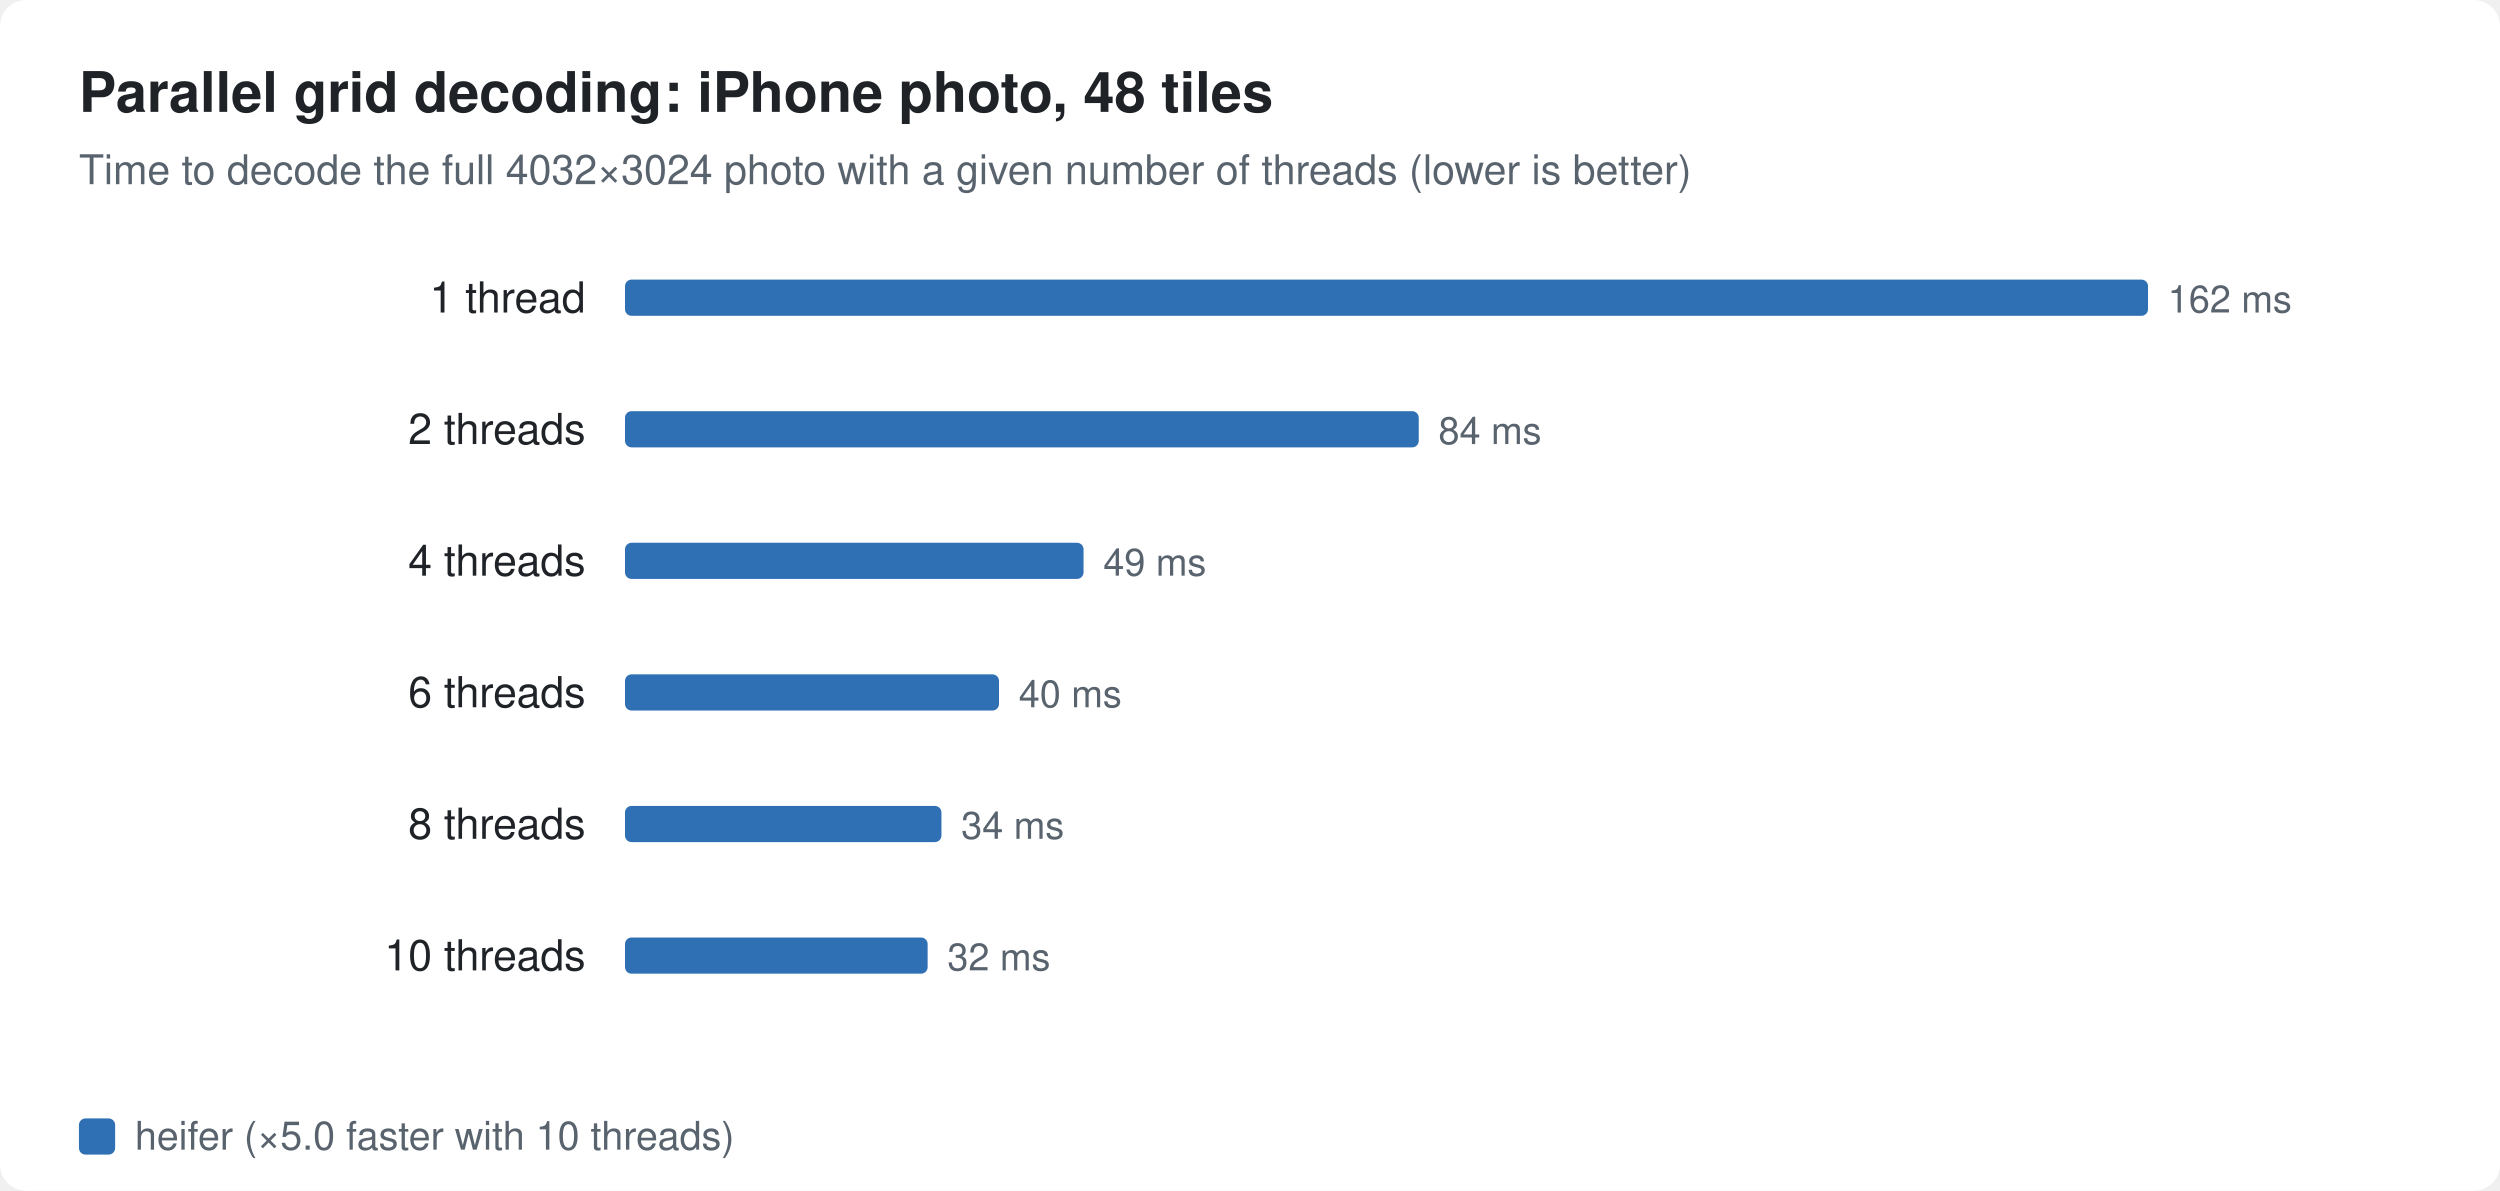
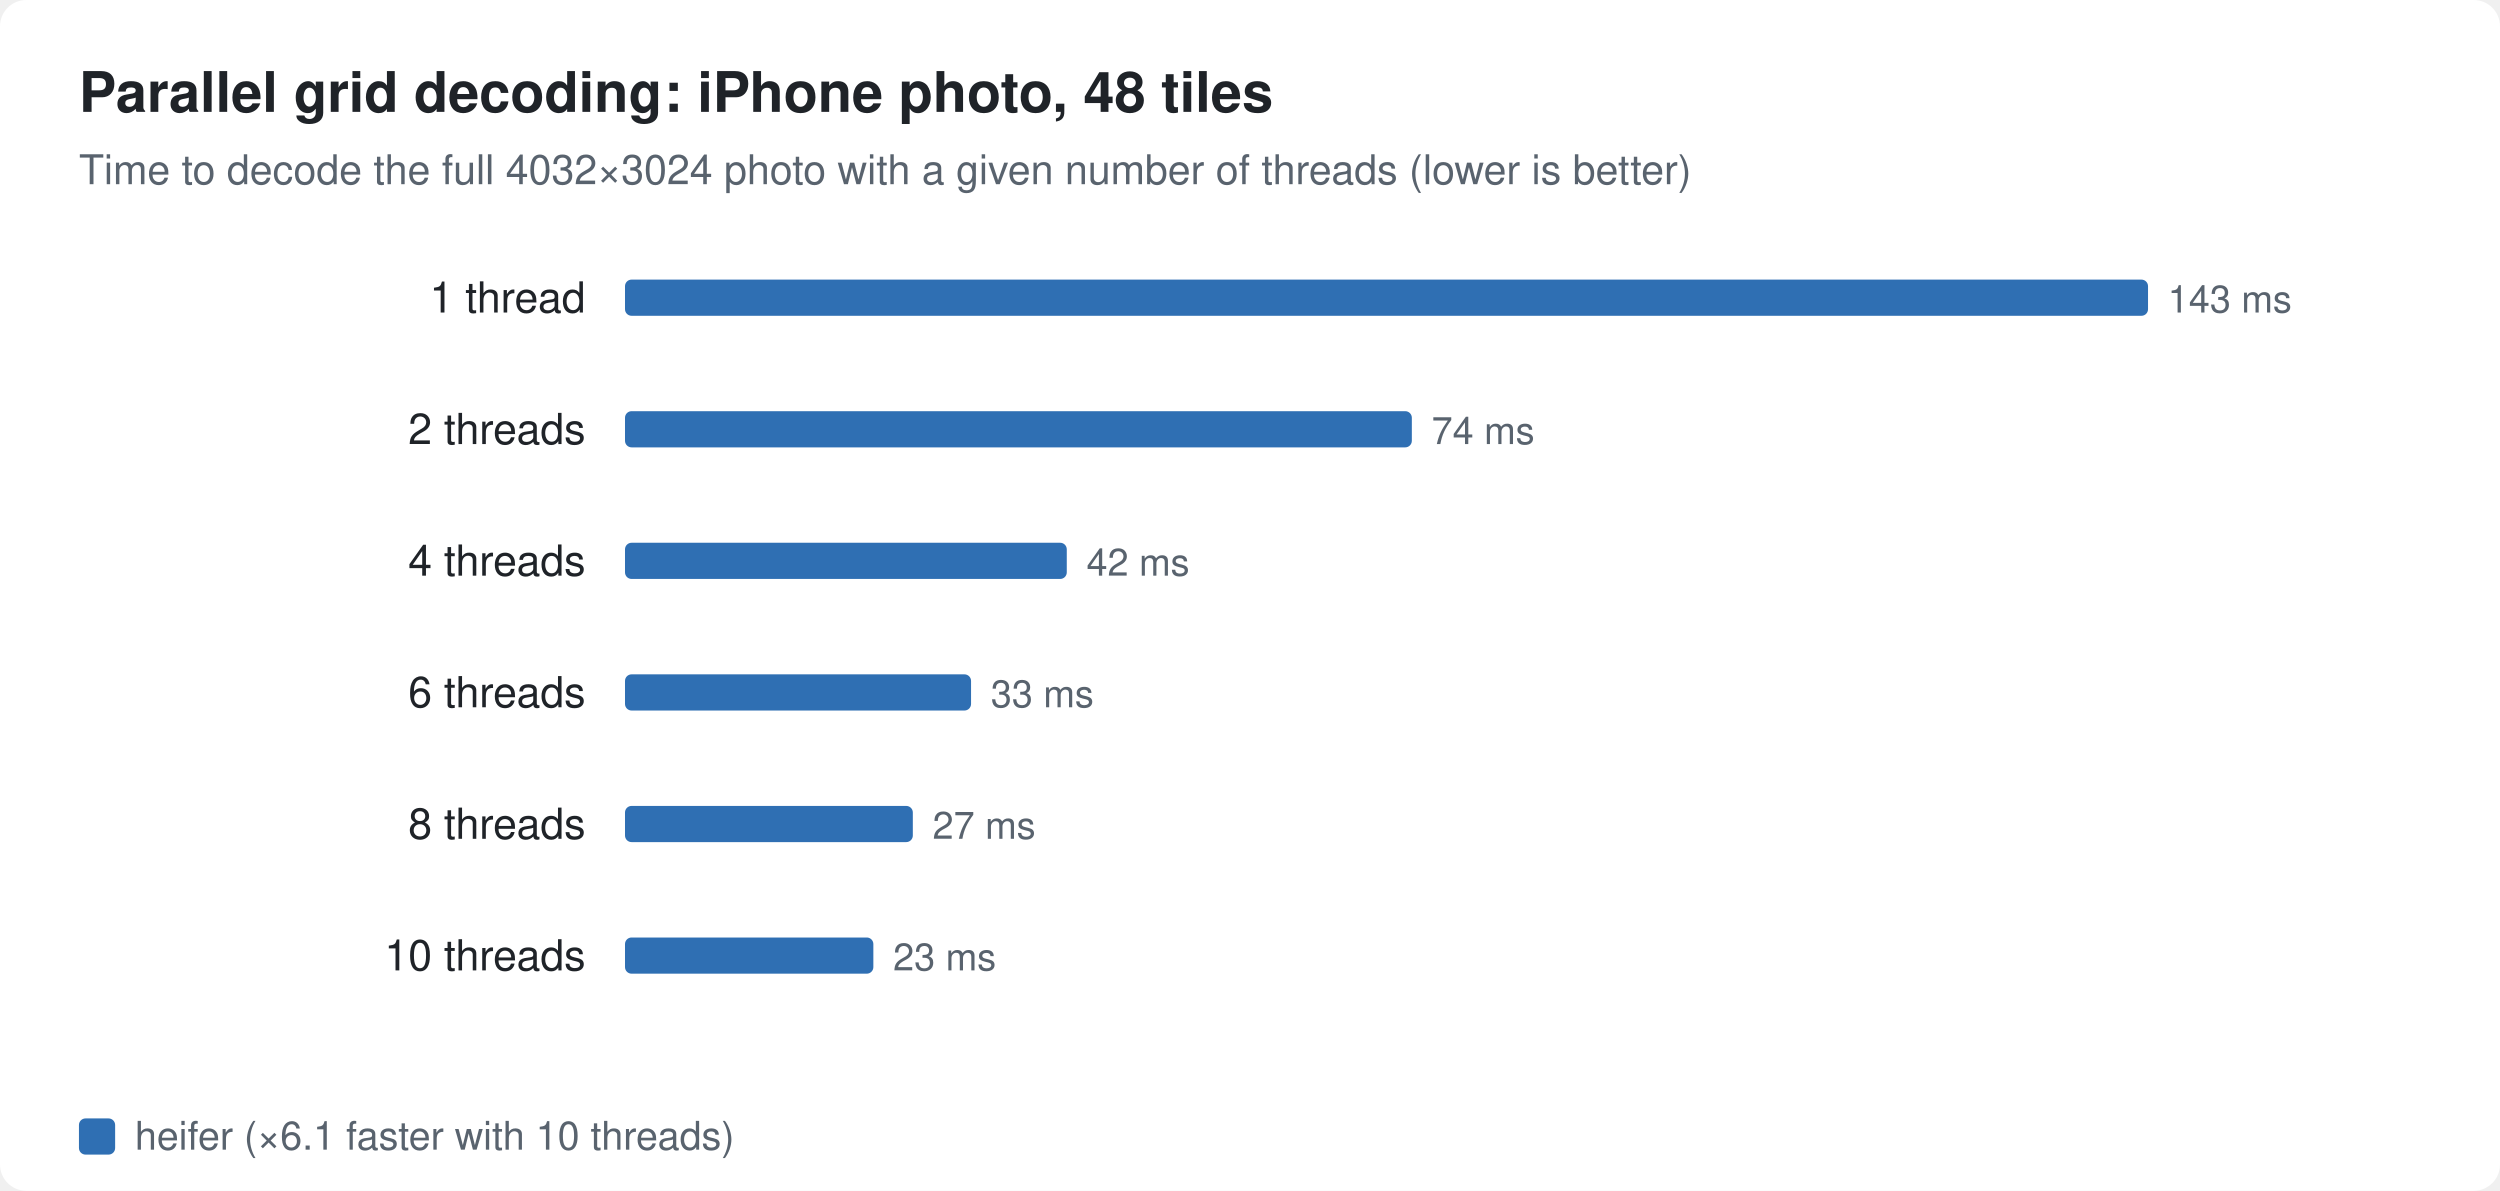
<svg xmlns="http://www.w3.org/2000/svg" width="760" height="362" viewBox="0 0 760 362" font-family="-apple-system,BlinkMacSystemFont,Segoe UI,Helvetica,Arial,sans-serif">
  <rect width="100%" height="100%" rx="8" fill="#ffffff" />
  <text x="24" y="34" font-size="17" font-weight="600" fill="#1f2328">Parallel grid decoding: iPhone photo, 48 tiles</text>
  <text x="24" y="56" font-size="12.5" fill="#59636e">Time to decode the full 4032×3024 photo with a given number of threads (lower is better)</text>
  <rect x="24" y="340" width="11" height="11" rx="2" fill="#2f6fb3" />
-   <text x="41" y="349.5" font-size="12" fill="#59636e">heifer (×5.0 faster with 10 threads)</text>
+   <text x="41" y="349.5" font-size="12" fill="#59636e">heifer (×6.1 faster with 10 threads)</text>
  <text x="178" y="95.0" font-size="13" text-anchor="end" fill="#1f2328">1 thread</text>
  <rect x="190" y="85" width="463.0" height="11" rx="2" fill="#2f6fb3" />
-   <text x="659.0" y="95" font-size="11.5" fill="#59636e">162 ms</text>
+   <text x="659.0" y="95" font-size="11.5" fill="#59636e">143 ms</text>
  <text x="178" y="135.0" font-size="13" text-anchor="end" fill="#1f2328">2 threads</text>
-   <rect x="190" y="125" width="241.3" height="11" rx="2" fill="#2f6fb3" />
-   <text x="437.3" y="135" font-size="11.5" fill="#59636e">84 ms</text>
+   <rect x="190" y="125" width="239.2" height="11" rx="2" fill="#2f6fb3" />
+   <text x="435.2" y="135" font-size="11.5" fill="#59636e">74 ms</text>
  <text x="178" y="175.0" font-size="13" text-anchor="end" fill="#1f2328">4 threads</text>
-   <rect x="190" y="165" width="139.4" height="11" rx="2" fill="#2f6fb3" />
-   <text x="335.4" y="175" font-size="11.5" fill="#59636e">49 ms</text>
+   <rect x="190" y="165" width="134.3" height="11" rx="2" fill="#2f6fb3" />
+   <text x="330.3" y="175" font-size="11.5" fill="#59636e">42 ms</text>
  <text x="178" y="215.0" font-size="13" text-anchor="end" fill="#1f2328">6 threads</text>
-   <rect x="190" y="205" width="113.7" height="11" rx="2" fill="#2f6fb3" />
-   <text x="309.7" y="215" font-size="11.5" fill="#59636e">40 ms</text>
+   <rect x="190" y="205" width="105.2" height="11" rx="2" fill="#2f6fb3" />
+   <text x="301.2" y="215" font-size="11.5" fill="#59636e">33 ms</text>
  <text x="178" y="255.0" font-size="13" text-anchor="end" fill="#1f2328">8 threads</text>
-   <rect x="190" y="245" width="96.2" height="11" rx="2" fill="#2f6fb3" />
-   <text x="292.2" y="255" font-size="11.5" fill="#59636e">34 ms</text>
+   <rect x="190" y="245" width="87.5" height="11" rx="2" fill="#2f6fb3" />
+   <text x="283.5" y="255" font-size="11.5" fill="#59636e">27 ms</text>
  <text x="178" y="295.0" font-size="13" text-anchor="end" fill="#1f2328">10 threads</text>
-   <rect x="190" y="285" width="92.0" height="11" rx="2" fill="#2f6fb3" />
-   <text x="288.0" y="295" font-size="11.5" fill="#59636e">32 ms</text>
+   <rect x="190" y="285" width="75.5" height="11" rx="2" fill="#2f6fb3" />
+   <text x="271.5" y="295" font-size="11.5" fill="#59636e">23 ms</text>
</svg>
